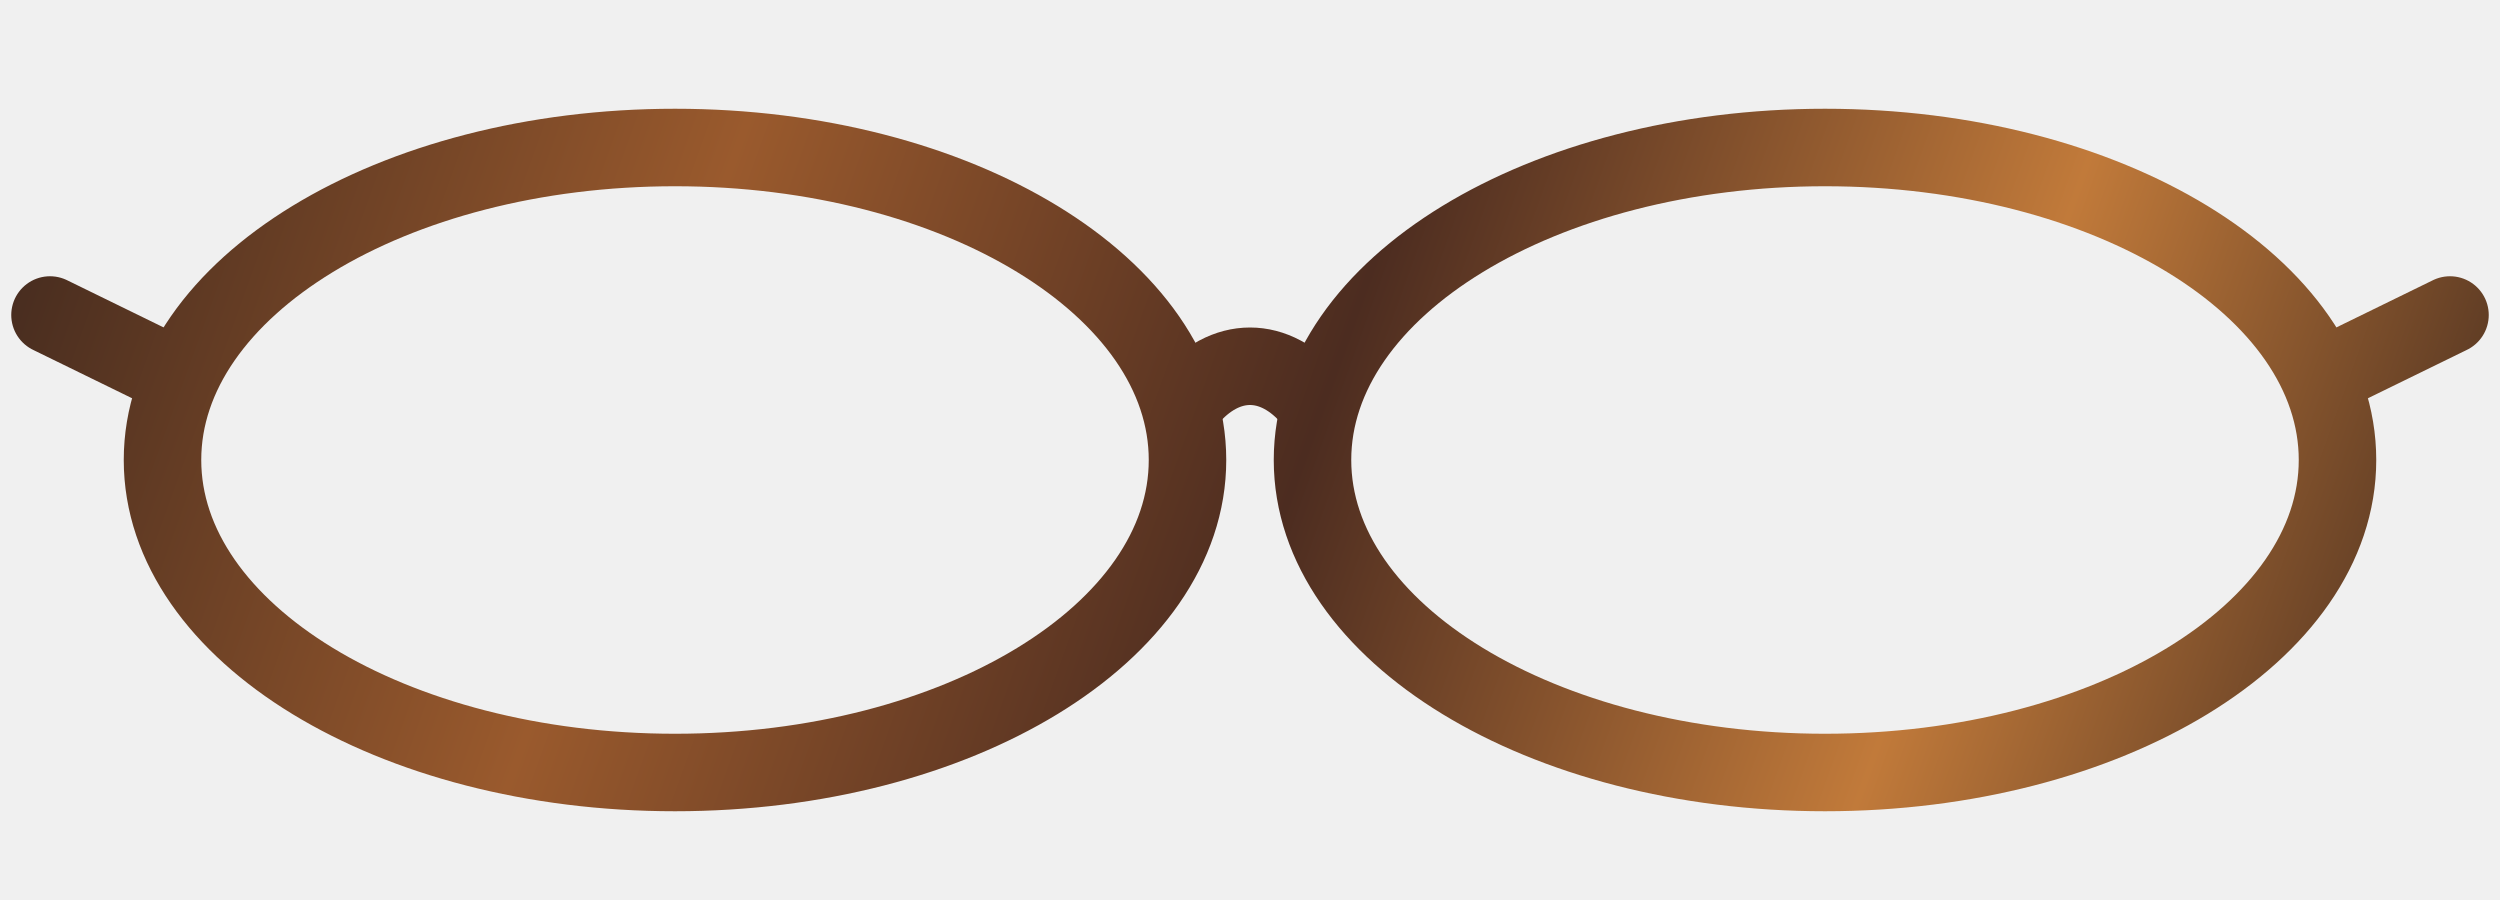
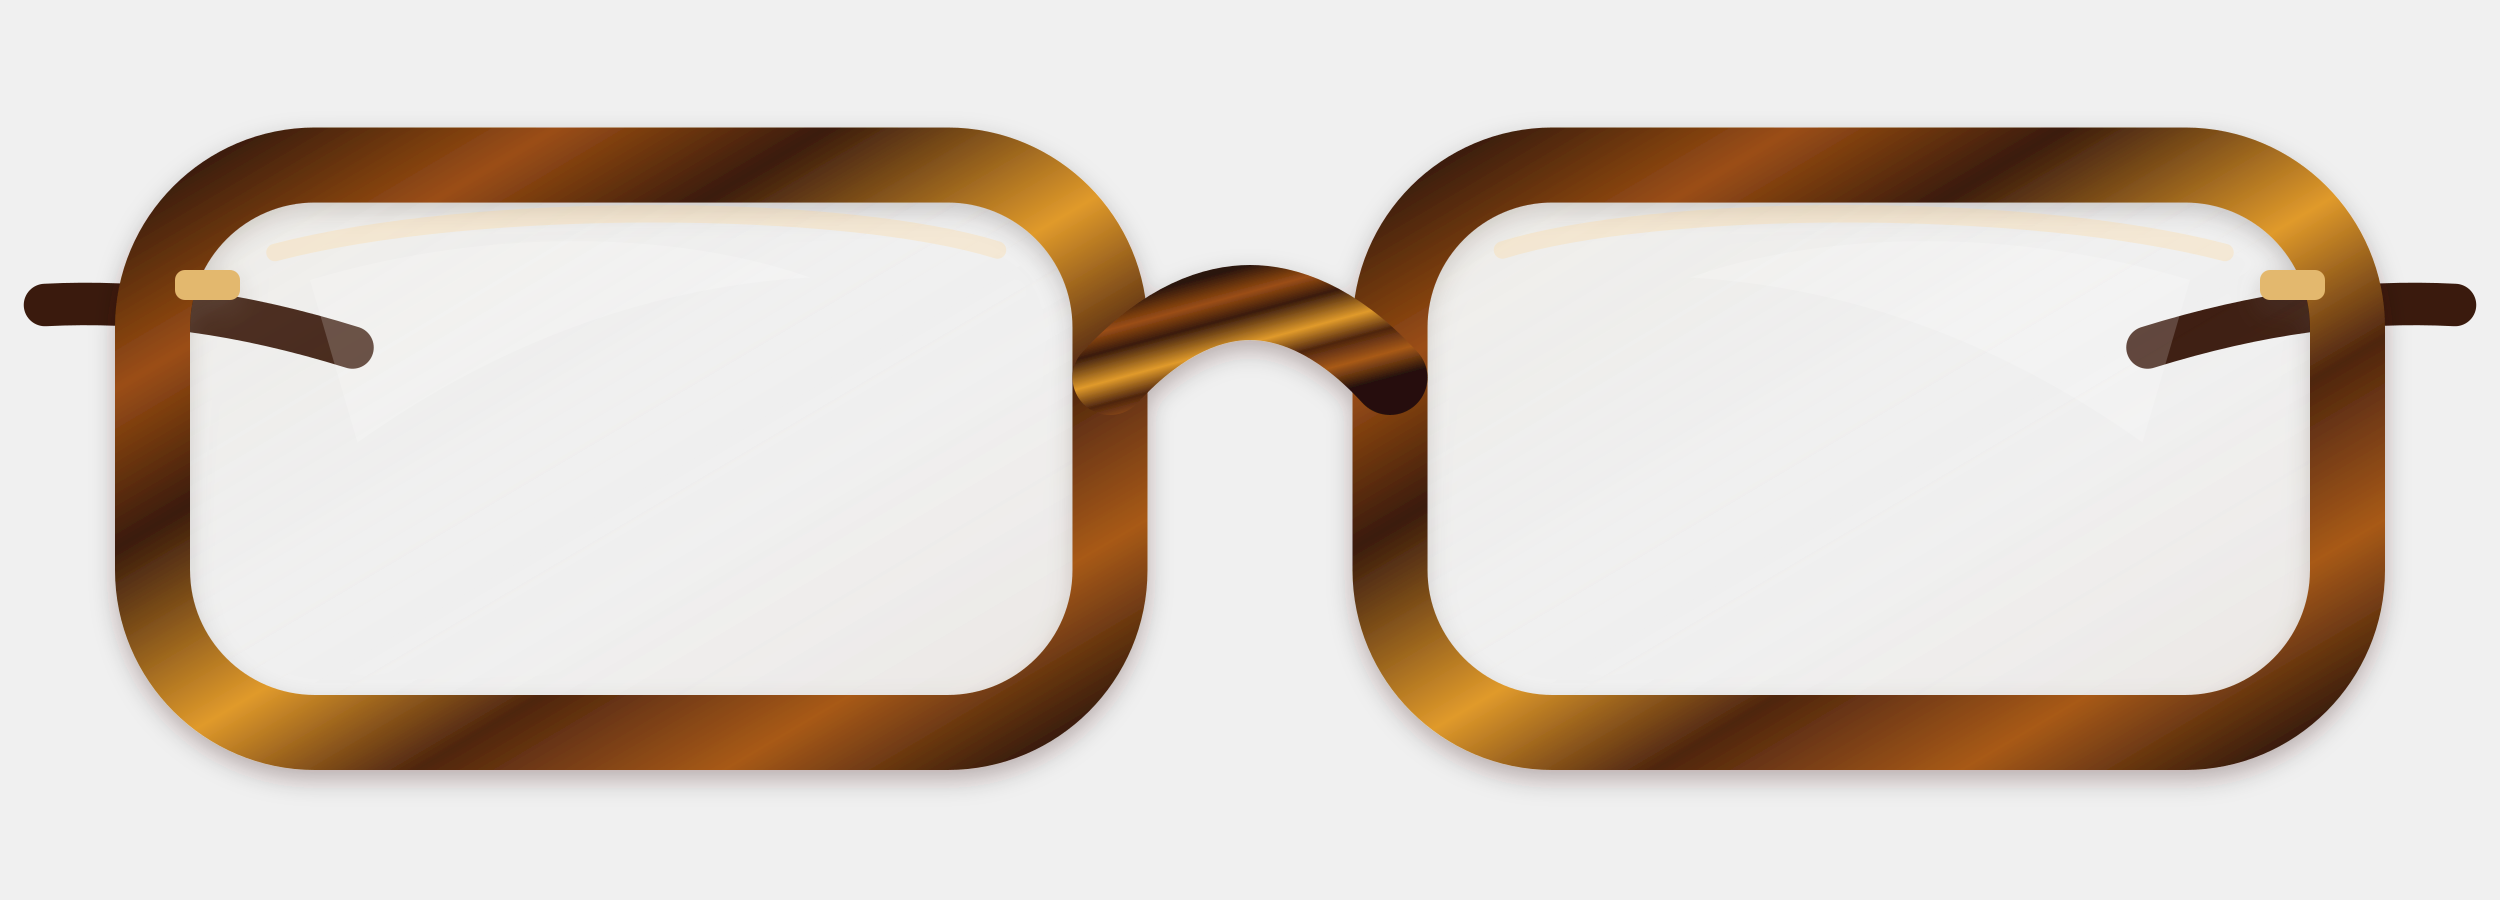
<svg xmlns="http://www.w3.org/2000/svg" width="1000" height="360" viewBox="0 0 1000 360" fill="none">
  <defs>
-     <linearGradient id="tort" x1="0" y1="0" x2="1000" y2="360" gradientUnits="userSpaceOnUse">
-       <stop stop-color="#3A251D" />
-       <stop offset="0.28" stop-color="#9A5A2D" />
-       <stop offset="0.52" stop-color="#4C2C20" />
-       <stop offset="0.76" stop-color="#C17A3A" />
-       <stop offset="1" stop-color="#34211B" />
+     <linearGradient id="tortoise" x1="0" y1="0" x2="1" y2="1">
+       <stop stop-color="#2B150B" />
+       <stop offset=".18" stop-color="#9B4E13" />
+       <stop offset=".32" stop-color="#3A1B0D" />
+       <stop offset=".52" stop-color="#E09A2B" />
+       <stop offset=".67" stop-color="#4E250F" />
+       <stop offset=".83" stop-color="#A85A19" />
+       <stop offset="1" stop-color="#251108" />
    </linearGradient>
+     <linearGradient id="lens" x1="0" y1="0" x2="1" y2="1">
+       <stop stop-color="#F7E6C7" stop-opacity=".12" />
+       <stop offset=".55" stop-color="#fff" stop-opacity=".02" />
+       <stop offset="1" stop-color="#C5925A" stop-opacity=".08" />
+     </linearGradient>
+     <filter id="shadow" x="-10%" y="-20%" width="120%" height="150%">
+       <feDropShadow dx="0" dy="4" stdDeviation="5" flood-color="#2B1105" flood-opacity=".28" />
+     </filter>
  </defs>
-   <g stroke="url(#tort)" stroke-width="31" stroke-linecap="round" stroke-linejoin="round">
-     <ellipse cx="270" cy="184" rx="205" ry="125" />
-     <ellipse cx="730" cy="184" rx="205" ry="125" />
-     <path d="M475 160 C490 142 510 142 525 160" />
-     <path d="M65 148 L20 126" />
-     <path d="M935 148 L980 126" />
+   <g stroke="#3A1A0D" stroke-width="17" stroke-linecap="round">
+     <path d="M141 139 C96 125 57 120 18 122" />
+     <path d="M859 139 C904 125 943 120 982 122" />
+   </g>
+   <g filter="url(#shadow)">
+     <rect x="61" y="66" width="383" height="227" rx="65" fill="url(#lens)" stroke="url(#tortoise)" stroke-width="30" />
+     <rect x="556" y="66" width="383" height="227" rx="65" fill="url(#lens)" stroke="url(#tortoise)" stroke-width="30" />
+     <path d="M444 151 C466 127 486 121 500 121 C514 121 534 127 556 151" stroke="url(#tortoise)" stroke-width="30" stroke-linecap="round" />
+     <rect x="70" y="108" width="26" height="12" rx="4" fill="#E3B86E" />
+     <rect x="904" y="108" width="26" height="12" rx="4" fill="#E3B86E" />
+   </g>
+   <g opacity=".28" stroke="#FFD58F" stroke-width="7" stroke-linecap="round">
+     <path d="M110 101 C190 80 338 81 399 100" />
+     <path d="M601 100 C662 81 810 80 890 101" />
+   </g>
+   <g opacity=".18" fill="#fff">
+     <path d="M124 112 C201 89 276 94 324 111 C253 115 192 142 143 177 Z" />
+     <path d="M876 112 C799 89 724 94 676 111 C747 115 808 142 857 177 Z" />
  </g>
</svg>
